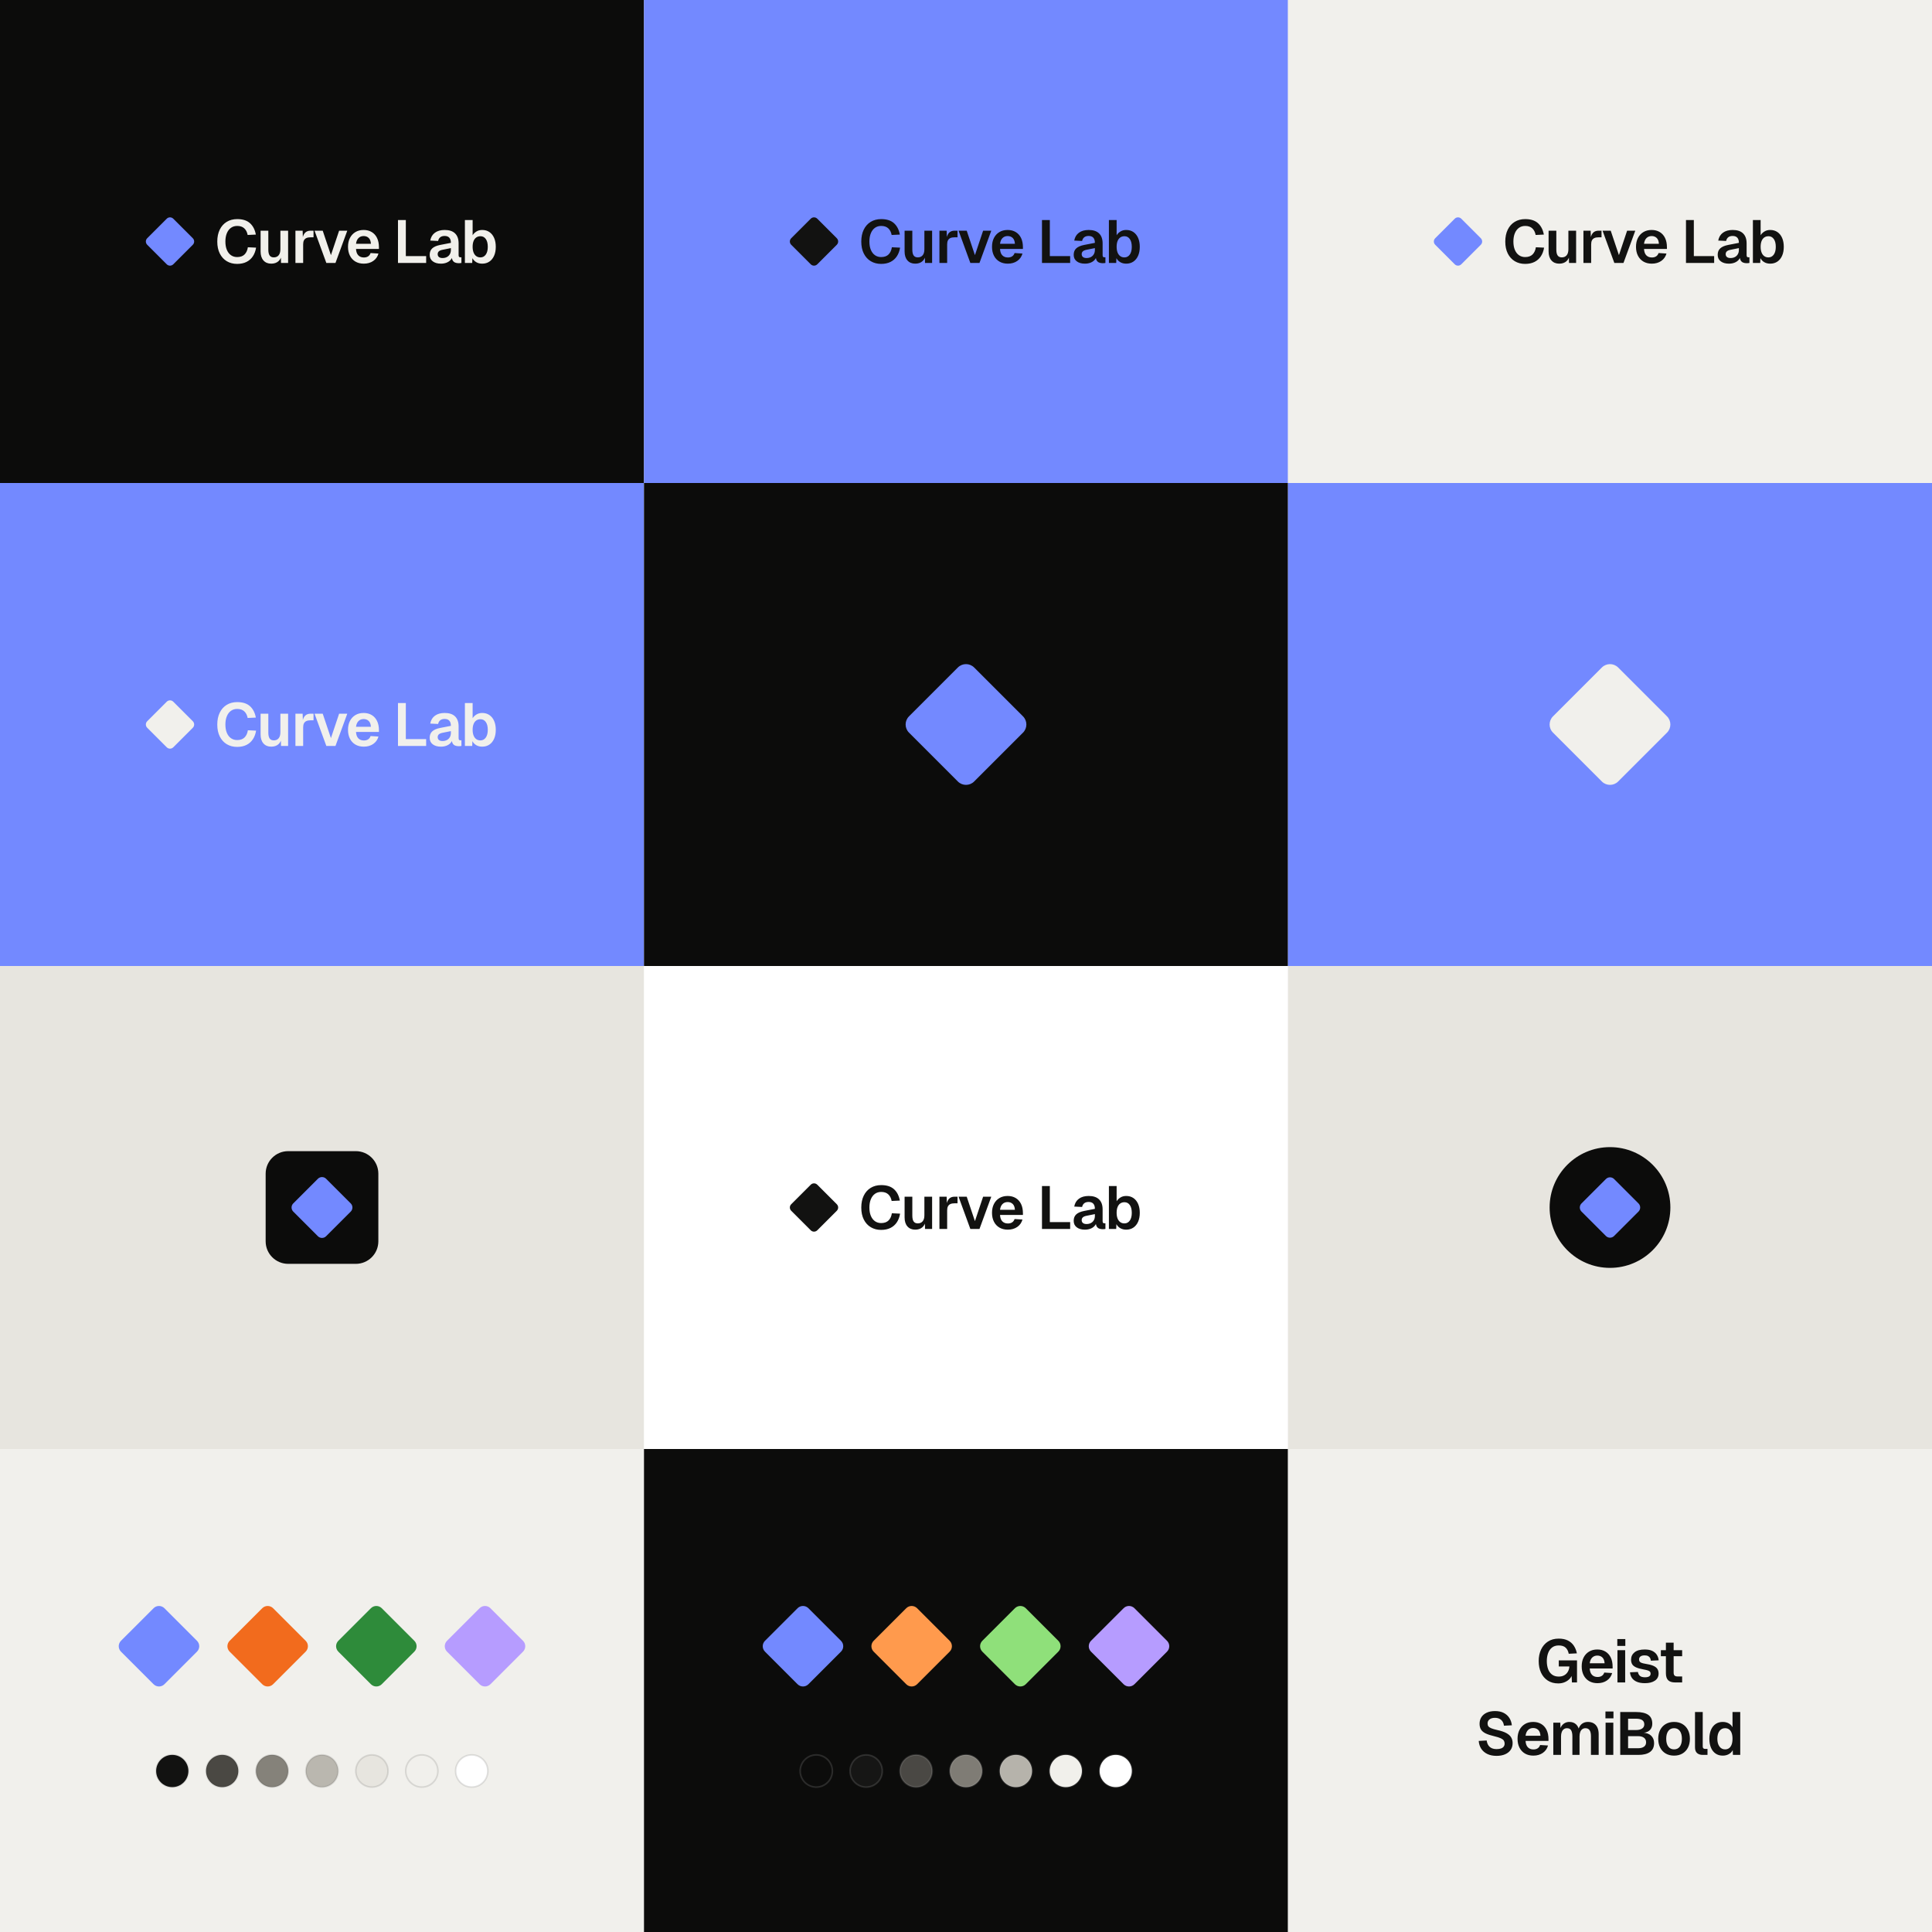
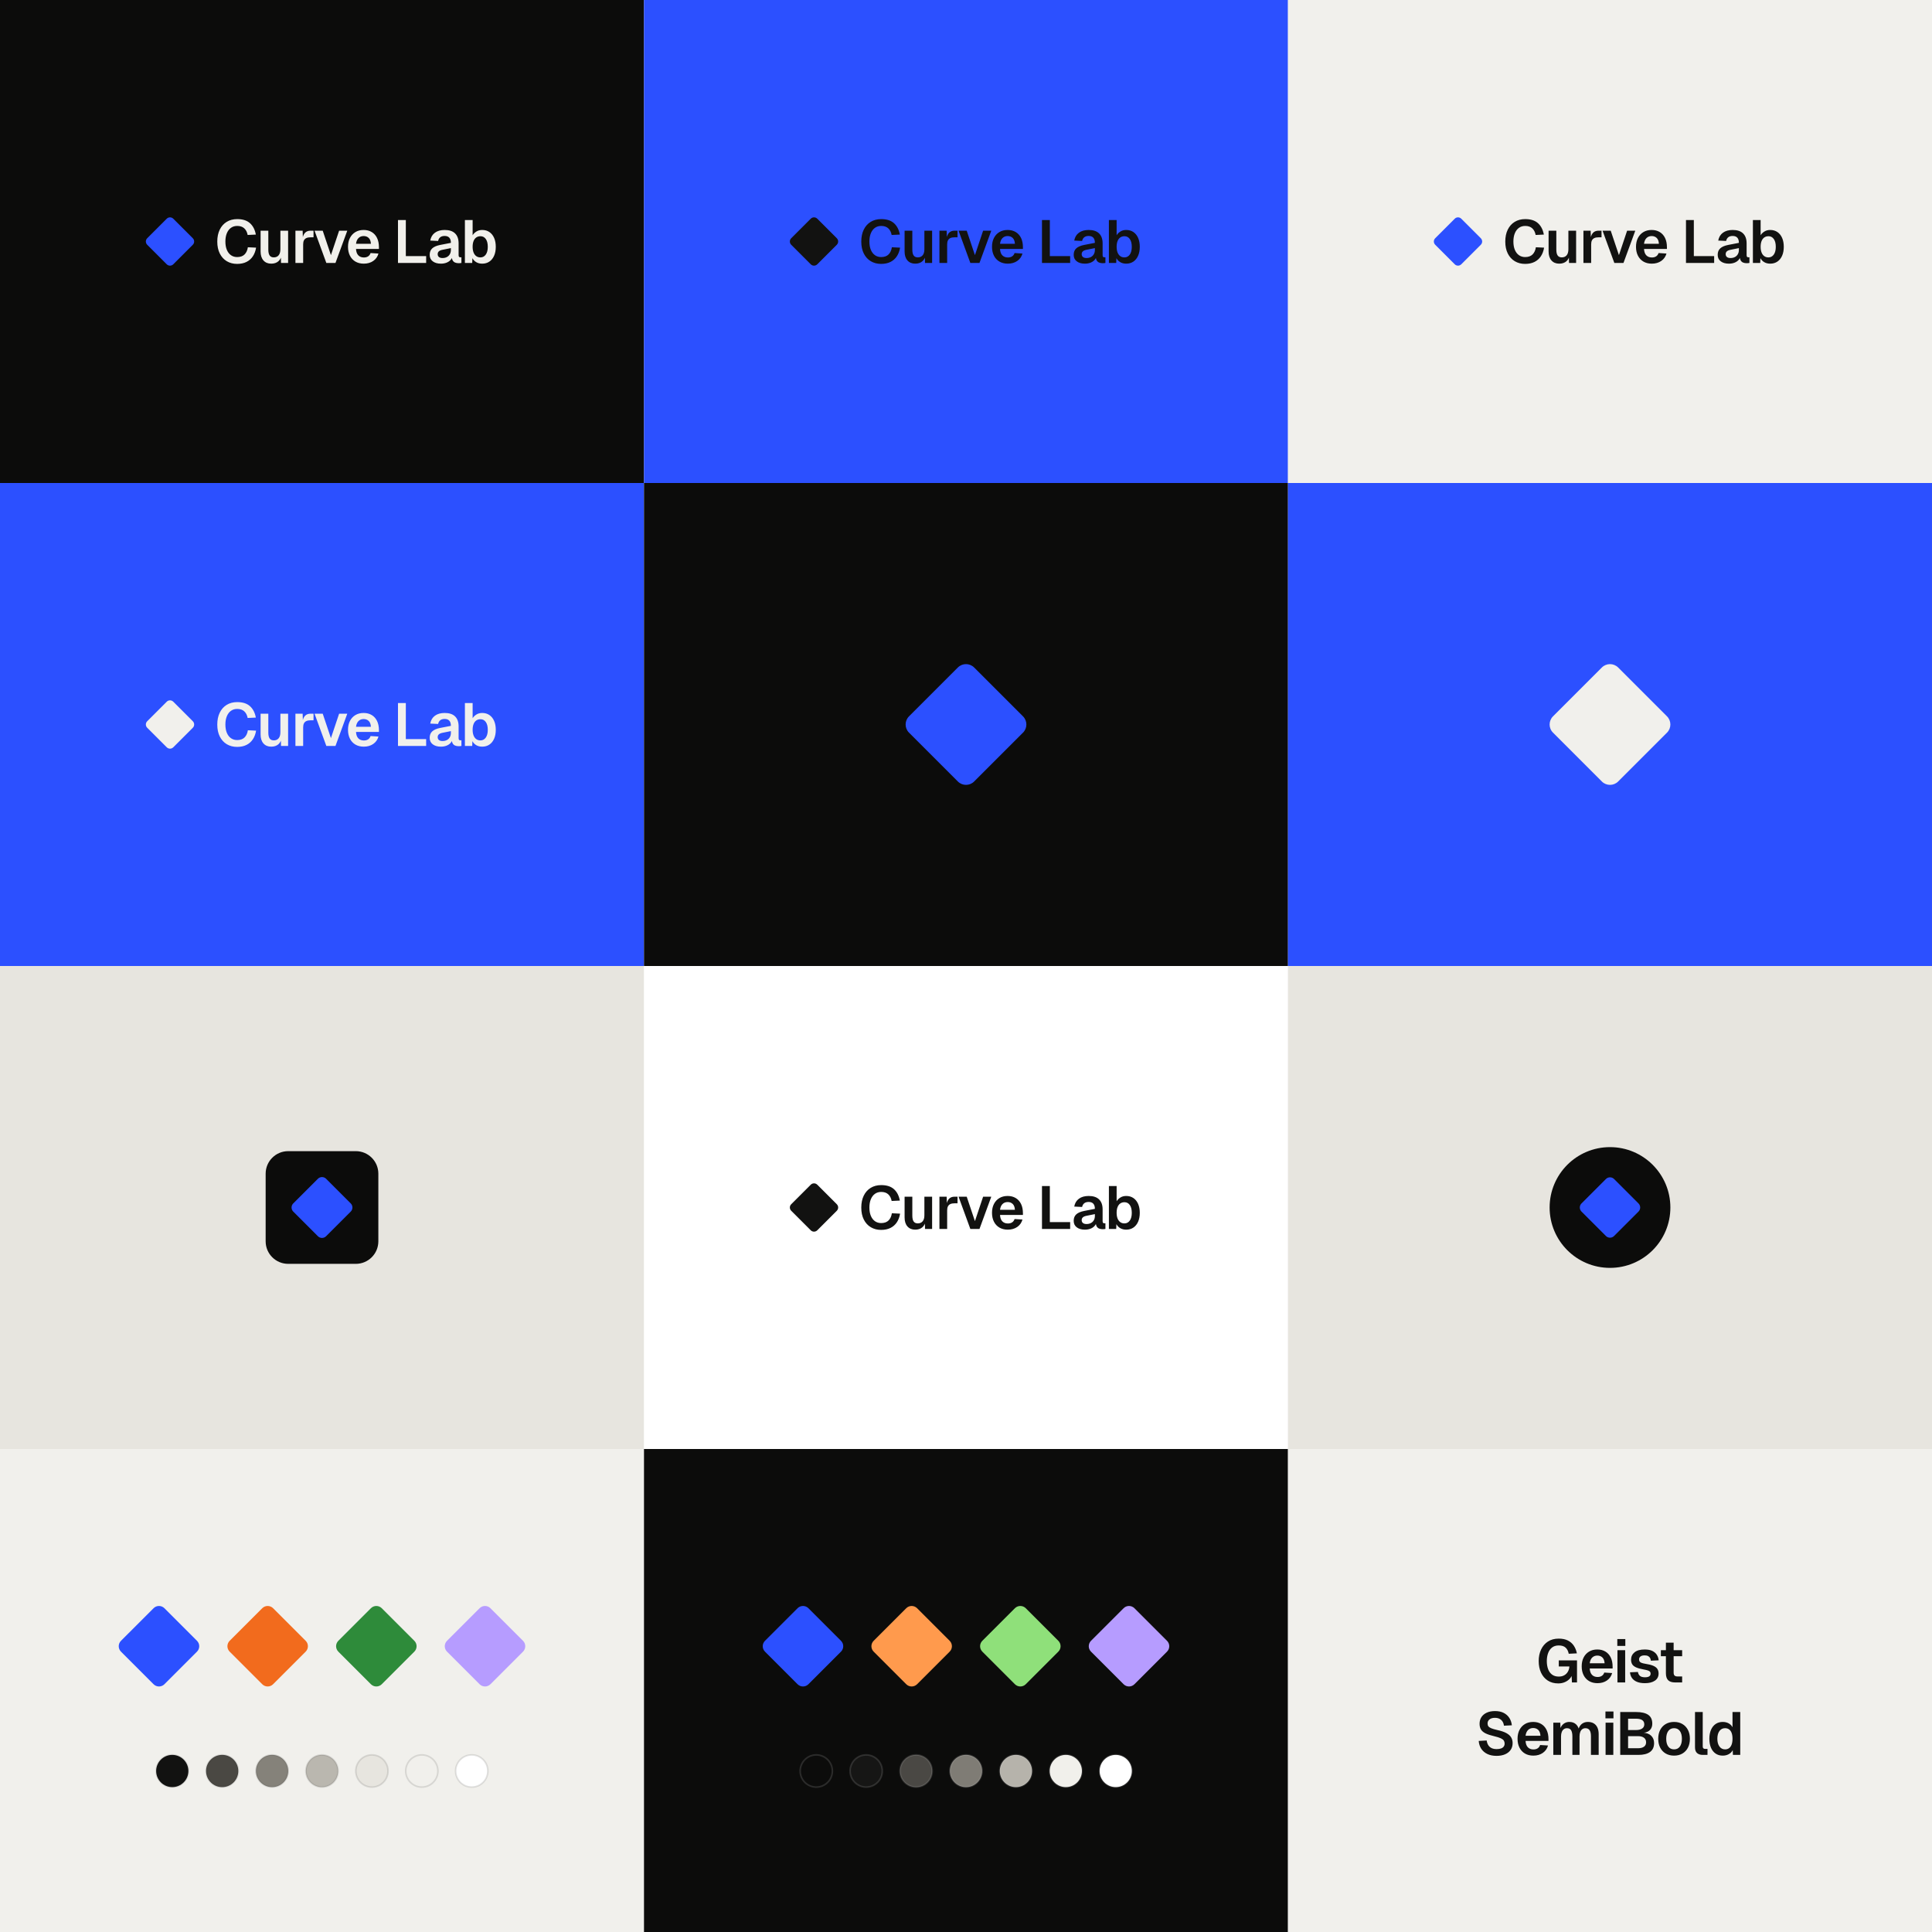
<svg xmlns="http://www.w3.org/2000/svg" viewBox="0 0 4800 4800" width="4800" height="4800">
  <g transform="translate(0 0)">
    <rect width="1600" height="1200" fill="#0C0C0B" />
-     <rect x="376.60" y="554.22" width="91.56" height="91.56" rx="11.44" transform="rotate(45 422.38 600.00)" fill="#7389FF" />
+     <rect x="376.60" y="554.22" width="91.56" height="91.56" rx="11.44" transform="rotate(45 422.38 600.00)" fill="#2C50FF" />
    <path transform="translate(533.38 653.25) scale(0.15)" d="M371.6 16.0Q275 16.0 200.8 -28.3Q126.6 -72.6 84.8 -155.4Q43 -238.2 43 -354.0Q43 -467.8 83.8 -551.3Q124.6 -634.8 199 -680.4Q273.4 -726.0 373.201 -726.0Q509.001 -726.0 584.201 -658.6Q659.401 -591.2 681.802 -469.599L545.999 -463.199Q532.999 -533.199 489.999 -572.998Q447 -612.798 373.201 -612.798Q312.801 -612.798 268.901 -581.098Q225.002 -549.399 201.202 -491.299Q177.403 -433.199 177.403 -354.0Q177.403 -274.001 201.602 -216.401Q225.802 -158.801 269.702 -128.002Q313.601 -97.202 372.401 -97.202Q451.4 -97.202 494.799 -140.501Q538.199 -183.801 549.599 -259.601L685.801 -253.201Q672.001 -169.8 632.001 -109.6Q592.001 -49.4 526.701 -16.7Q461.401 16.0 371.6 16.0Z M936 12.0Q854.599 12.0 807.499 -41.5Q760.399 -95.0 760.399 -190.2V-534H888.402V-221.601Q888.402 -154.601 910.502 -123.302Q932.601 -92.002 978.801 -92.002Q1030.6 -92.002 1059.4 -126.501Q1088.199 -161.001 1088.199 -226.801V-534H1216.202V0.0H1098.6L1095.799 -146.601L1112.4 -141.601Q1099.6 -66.2 1054.6 -27.1Q1009.6 12.0 936 12.0Z M1337.399 0.0V-534H1457.002L1461.802 -385.599L1451.402 -388.199Q1463.402 -465 1496.702 -499.5Q1530.002 -534 1587.602 -534H1637.202V-424.398H1587.402Q1546.202 -424.398 1519.302 -412.299Q1492.402 -400.199 1478.902 -374.699Q1465.402 -349.199 1465.402 -307.599V0.0Z M1849.2 0.0 1654.2 -534H1789.403L1925.401 -129.203L2061 -534H2196.203L2000.803 0.0Z M2469.601 12.0Q2389.801 12.0 2331.1 -22.4Q2272.4 -56.8 2240.3 -119.7Q2208.2 -182.6 2208.2 -267Q2208.2 -351.4 2240.3 -413.8Q2272.4 -476.2 2330.5 -511.1Q2388.601 -546 2467.201 -546Q2543.401 -546 2600.602 -511.9Q2657.802 -477.8 2689.102 -413.8Q2720.402 -349.8 2720.402 -260V-231.4H2341.002Q2344.802 -160.8 2379.302 -125.601Q2413.802 -90.401 2471.201 -90.401Q2514 -90.401 2542.3 -109.501Q2570.6 -128.601 2582 -163.8L2712.802 -155.6Q2691.402 -78.2 2626.702 -33.1Q2562.001 12.0 2469.601 12.0ZM2341.002 -317.4H2587.6Q2583.6 -382.4 2550.9 -413.799Q2518.2 -445.199 2467.201 -445.199Q2415.802 -445.199 2382.302 -412.299Q2348.802 -379.4 2341.002 -317.4Z M3035.999 0.0V-710.0H3166.002V-40.4L3095.4 -113.202H3502.601V0.0Z M3746.6 12.0Q3663.4 12.0 3612.3 -26.4Q3561.2 -64.8 3561.2 -133.6Q3561.2 -203.2 3604.2 -242Q3647.2 -280.8 3734.6 -298L3912.199 -332.6Q3912.199 -389.6 3886.1 -418.199Q3860 -446.799 3809.401 -446.799Q3762.801 -446.799 3736.202 -425.499Q3709.602 -404.199 3700.402 -363.8L3570.2 -370.4Q3585.6 -454.6 3647.7 -500.3Q3709.8 -546 3809.401 -546Q3923.402 -546 3981.802 -488.7Q4040.202 -431.4 4040.202 -324.4V-129.801Q4040.202 -108.601 4047.502 -100.901Q4054.802 -93.201 4069.802 -93.201H4086.802V0.0Q4080.802 1.8 4067.402 3.1Q4054.001 4.4 4040.401 4.4Q4007.201 4.4 3981.301 -6.5Q3955.401 -17.4 3941.001 -43.5Q3926.6 -69.6 3926.6 -115.6L3938.2 -108.0Q3929.6 -72.8 3903.4 -45.5Q3877.2 -18.2 3837 -3.1Q3796.8 12.0 3746.6 12.0ZM3773.001 -81.201Q3815.601 -81.201 3846.7 -97.901Q3877.8 -114.601 3895 -144.9Q3912.199 -175.2 3912.199 -215.6V-245.599L3773.802 -217.6Q3731.402 -209.2 3712.502 -191.5Q3693.602 -173.8 3693.602 -145.6Q3693.602 -115.001 3714.302 -98.101Q3735.002 -81.201 3773.001 -81.201Z M4431.002 12.0Q4375.202 12.0 4333.402 -12.1Q4291.602 -36.2 4268.602 -79.2L4265.602 0.0H4144.399V-710.0H4272.402V-458.4Q4293.602 -494.6 4334.802 -520.3Q4376.002 -546 4431.002 -546Q4499.802 -546 4550.202 -511.6Q4600.602 -477.2 4628.202 -414.6Q4655.802 -352 4655.802 -267Q4655.802 -182 4628.202 -119.4Q4600.602 -56.8 4550.202 -22.4Q4499.802 12.0 4431.002 12.0ZM4401.601 -91.601Q4457 -91.601 4490.2 -138.201Q4523.399 -184.801 4523.399 -267Q4523.399 -349.8 4490.6 -396.099Q4457.8 -442.399 4402.801 -442.399Q4361.801 -442.399 4332.401 -421.699Q4303.002 -400.999 4287.702 -361.799Q4272.402 -322.6 4272.402 -267Q4272.402 -213 4287.702 -173.501Q4303.002 -134.001 4332.101 -112.801Q4361.201 -91.601 4401.601 -91.601Z" fill="#F1F0EB" />
  </g>
  <g transform="translate(1600 0)">
-     <rect width="1600" height="1200" fill="#7389FF" />
+     <rect width="1600" height="1200" fill="#2C50FF" />
    <rect x="376.60" y="554.22" width="91.56" height="91.56" rx="11.44" transform="rotate(45 422.38 600.00)" fill="#121211" />
    <path transform="translate(533.38 653.25) scale(0.15)" d="M371.6 16.0Q275 16.0 200.8 -28.3Q126.6 -72.6 84.8 -155.4Q43 -238.2 43 -354.0Q43 -467.8 83.8 -551.3Q124.6 -634.8 199 -680.4Q273.4 -726.0 373.201 -726.0Q509.001 -726.0 584.201 -658.6Q659.401 -591.2 681.802 -469.599L545.999 -463.199Q532.999 -533.199 489.999 -572.998Q447 -612.798 373.201 -612.798Q312.801 -612.798 268.901 -581.098Q225.002 -549.399 201.202 -491.299Q177.403 -433.199 177.403 -354.0Q177.403 -274.001 201.602 -216.401Q225.802 -158.801 269.702 -128.002Q313.601 -97.202 372.401 -97.202Q451.4 -97.202 494.799 -140.501Q538.199 -183.801 549.599 -259.601L685.801 -253.201Q672.001 -169.8 632.001 -109.6Q592.001 -49.4 526.701 -16.7Q461.401 16.0 371.6 16.0Z M936 12.0Q854.599 12.0 807.499 -41.5Q760.399 -95.0 760.399 -190.2V-534H888.402V-221.601Q888.402 -154.601 910.502 -123.302Q932.601 -92.002 978.801 -92.002Q1030.6 -92.002 1059.4 -126.501Q1088.199 -161.001 1088.199 -226.801V-534H1216.202V0.0H1098.6L1095.799 -146.601L1112.4 -141.601Q1099.6 -66.2 1054.6 -27.1Q1009.6 12.0 936 12.0Z M1337.399 0.0V-534H1457.002L1461.802 -385.599L1451.402 -388.199Q1463.402 -465 1496.702 -499.5Q1530.002 -534 1587.602 -534H1637.202V-424.398H1587.402Q1546.202 -424.398 1519.302 -412.299Q1492.402 -400.199 1478.902 -374.699Q1465.402 -349.199 1465.402 -307.599V0.0Z M1849.2 0.0 1654.2 -534H1789.403L1925.401 -129.203L2061 -534H2196.203L2000.803 0.0Z M2469.601 12.0Q2389.801 12.0 2331.1 -22.4Q2272.4 -56.8 2240.3 -119.7Q2208.2 -182.6 2208.2 -267Q2208.2 -351.4 2240.3 -413.8Q2272.4 -476.2 2330.5 -511.1Q2388.601 -546 2467.201 -546Q2543.401 -546 2600.602 -511.9Q2657.802 -477.8 2689.102 -413.8Q2720.402 -349.8 2720.402 -260V-231.4H2341.002Q2344.802 -160.8 2379.302 -125.601Q2413.802 -90.401 2471.201 -90.401Q2514 -90.401 2542.3 -109.501Q2570.6 -128.601 2582 -163.8L2712.802 -155.6Q2691.402 -78.2 2626.702 -33.1Q2562.001 12.0 2469.601 12.0ZM2341.002 -317.4H2587.6Q2583.6 -382.4 2550.9 -413.799Q2518.2 -445.199 2467.201 -445.199Q2415.802 -445.199 2382.302 -412.299Q2348.802 -379.4 2341.002 -317.4Z M3035.999 0.0V-710.0H3166.002V-40.4L3095.4 -113.202H3502.601V0.0Z M3746.6 12.0Q3663.4 12.0 3612.3 -26.4Q3561.2 -64.8 3561.2 -133.6Q3561.2 -203.2 3604.2 -242Q3647.2 -280.8 3734.6 -298L3912.199 -332.6Q3912.199 -389.6 3886.1 -418.199Q3860 -446.799 3809.401 -446.799Q3762.801 -446.799 3736.202 -425.499Q3709.602 -404.199 3700.402 -363.8L3570.2 -370.4Q3585.6 -454.6 3647.7 -500.3Q3709.8 -546 3809.401 -546Q3923.402 -546 3981.802 -488.7Q4040.202 -431.4 4040.202 -324.4V-129.801Q4040.202 -108.601 4047.502 -100.901Q4054.802 -93.201 4069.802 -93.201H4086.802V0.0Q4080.802 1.8 4067.402 3.1Q4054.001 4.4 4040.401 4.4Q4007.201 4.4 3981.301 -6.5Q3955.401 -17.4 3941.001 -43.5Q3926.6 -69.6 3926.6 -115.6L3938.2 -108.0Q3929.6 -72.8 3903.4 -45.5Q3877.2 -18.2 3837 -3.1Q3796.8 12.0 3746.6 12.0ZM3773.001 -81.201Q3815.601 -81.201 3846.7 -97.901Q3877.8 -114.601 3895 -144.9Q3912.199 -175.2 3912.199 -215.6V-245.599L3773.802 -217.6Q3731.402 -209.2 3712.502 -191.5Q3693.602 -173.8 3693.602 -145.6Q3693.602 -115.001 3714.302 -98.101Q3735.002 -81.201 3773.001 -81.201Z M4431.002 12.0Q4375.202 12.0 4333.402 -12.1Q4291.602 -36.2 4268.602 -79.2L4265.602 0.0H4144.399V-710.0H4272.402V-458.4Q4293.602 -494.6 4334.802 -520.3Q4376.002 -546 4431.002 -546Q4499.802 -546 4550.202 -511.6Q4600.602 -477.2 4628.202 -414.6Q4655.802 -352 4655.802 -267Q4655.802 -182 4628.202 -119.4Q4600.602 -56.8 4550.202 -22.4Q4499.802 12.0 4431.002 12.0ZM4401.601 -91.601Q4457 -91.601 4490.2 -138.201Q4523.399 -184.801 4523.399 -267Q4523.399 -349.8 4490.6 -396.099Q4457.8 -442.399 4402.801 -442.399Q4361.801 -442.399 4332.401 -421.699Q4303.002 -400.999 4287.702 -361.799Q4272.402 -322.6 4272.402 -267Q4272.402 -213 4287.702 -173.501Q4303.002 -134.001 4332.101 -112.801Q4361.201 -91.601 4401.601 -91.601Z" fill="#121211" />
  </g>
  <g transform="translate(3200 0)">
    <rect width="1600" height="1200" fill="#F1F0EC" />
-     <rect x="376.60" y="554.22" width="91.56" height="91.56" rx="11.44" transform="rotate(45 422.38 600.00)" fill="#7389FF" />
+     <rect x="376.60" y="554.22" width="91.56" height="91.56" rx="11.44" transform="rotate(45 422.38 600.00)" fill="#2C50FF" />
    <path transform="translate(533.38 653.25) scale(0.15)" d="M371.6 16.0Q275 16.0 200.8 -28.3Q126.6 -72.6 84.8 -155.4Q43 -238.2 43 -354.0Q43 -467.8 83.8 -551.3Q124.6 -634.8 199 -680.4Q273.4 -726.0 373.201 -726.0Q509.001 -726.0 584.201 -658.6Q659.401 -591.2 681.802 -469.599L545.999 -463.199Q532.999 -533.199 489.999 -572.998Q447 -612.798 373.201 -612.798Q312.801 -612.798 268.901 -581.098Q225.002 -549.399 201.202 -491.299Q177.403 -433.199 177.403 -354.0Q177.403 -274.001 201.602 -216.401Q225.802 -158.801 269.702 -128.002Q313.601 -97.202 372.401 -97.202Q451.4 -97.202 494.799 -140.501Q538.199 -183.801 549.599 -259.601L685.801 -253.201Q672.001 -169.8 632.001 -109.6Q592.001 -49.4 526.701 -16.7Q461.401 16.0 371.6 16.0Z M936 12.0Q854.599 12.0 807.499 -41.5Q760.399 -95.0 760.399 -190.2V-534H888.402V-221.601Q888.402 -154.601 910.502 -123.302Q932.601 -92.002 978.801 -92.002Q1030.6 -92.002 1059.4 -126.501Q1088.199 -161.001 1088.199 -226.801V-534H1216.202V0.0H1098.6L1095.799 -146.601L1112.4 -141.601Q1099.6 -66.2 1054.6 -27.1Q1009.6 12.0 936 12.0Z M1337.399 0.0V-534H1457.002L1461.802 -385.599L1451.402 -388.199Q1463.402 -465 1496.702 -499.5Q1530.002 -534 1587.602 -534H1637.202V-424.398H1587.402Q1546.202 -424.398 1519.302 -412.299Q1492.402 -400.199 1478.902 -374.699Q1465.402 -349.199 1465.402 -307.599V0.0Z M1849.2 0.0 1654.2 -534H1789.403L1925.401 -129.203L2061 -534H2196.203L2000.803 0.0Z M2469.601 12.0Q2389.801 12.0 2331.1 -22.4Q2272.4 -56.8 2240.3 -119.7Q2208.2 -182.6 2208.2 -267Q2208.2 -351.4 2240.3 -413.8Q2272.4 -476.2 2330.5 -511.1Q2388.601 -546 2467.201 -546Q2543.401 -546 2600.602 -511.9Q2657.802 -477.8 2689.102 -413.8Q2720.402 -349.8 2720.402 -260V-231.4H2341.002Q2344.802 -160.8 2379.302 -125.601Q2413.802 -90.401 2471.201 -90.401Q2514 -90.401 2542.3 -109.501Q2570.6 -128.601 2582 -163.8L2712.802 -155.6Q2691.402 -78.2 2626.702 -33.1Q2562.001 12.0 2469.601 12.0ZM2341.002 -317.4H2587.6Q2583.6 -382.4 2550.9 -413.799Q2518.2 -445.199 2467.201 -445.199Q2415.802 -445.199 2382.302 -412.299Q2348.802 -379.4 2341.002 -317.4Z M3035.999 0.0V-710.0H3166.002V-40.4L3095.4 -113.202H3502.601V0.0Z M3746.6 12.0Q3663.4 12.0 3612.3 -26.4Q3561.2 -64.8 3561.2 -133.6Q3561.2 -203.2 3604.2 -242Q3647.2 -280.8 3734.6 -298L3912.199 -332.6Q3912.199 -389.6 3886.1 -418.199Q3860 -446.799 3809.401 -446.799Q3762.801 -446.799 3736.202 -425.499Q3709.602 -404.199 3700.402 -363.8L3570.2 -370.4Q3585.6 -454.6 3647.7 -500.3Q3709.8 -546 3809.401 -546Q3923.402 -546 3981.802 -488.7Q4040.202 -431.4 4040.202 -324.4V-129.801Q4040.202 -108.601 4047.502 -100.901Q4054.802 -93.201 4069.802 -93.201H4086.802V0.0Q4080.802 1.8 4067.402 3.1Q4054.001 4.4 4040.401 4.4Q4007.201 4.4 3981.301 -6.5Q3955.401 -17.4 3941.001 -43.5Q3926.6 -69.6 3926.6 -115.6L3938.2 -108.0Q3929.6 -72.8 3903.4 -45.5Q3877.2 -18.2 3837 -3.1Q3796.8 12.0 3746.6 12.0ZM3773.001 -81.201Q3815.601 -81.201 3846.7 -97.901Q3877.8 -114.601 3895 -144.9Q3912.199 -175.2 3912.199 -215.6V-245.599L3773.802 -217.6Q3731.402 -209.2 3712.502 -191.5Q3693.602 -173.8 3693.602 -145.6Q3693.602 -115.001 3714.302 -98.101Q3735.002 -81.201 3773.001 -81.201Z M4431.002 12.0Q4375.202 12.0 4333.402 -12.1Q4291.602 -36.2 4268.602 -79.2L4265.602 0.0H4144.399V-710.0H4272.402V-458.4Q4293.602 -494.6 4334.802 -520.3Q4376.002 -546 4431.002 -546Q4499.802 -546 4550.202 -511.6Q4600.602 -477.2 4628.202 -414.6Q4655.802 -352 4655.802 -267Q4655.802 -182 4628.202 -119.4Q4600.602 -56.8 4550.202 -22.4Q4499.802 12.0 4431.002 12.0ZM4401.601 -91.601Q4457 -91.601 4490.2 -138.201Q4523.399 -184.801 4523.399 -267Q4523.399 -349.8 4490.6 -396.099Q4457.8 -442.399 4402.801 -442.399Q4361.801 -442.399 4332.401 -421.699Q4303.002 -400.999 4287.702 -361.799Q4272.402 -322.6 4272.402 -267Q4272.402 -213 4287.702 -173.501Q4303.002 -134.001 4332.101 -112.801Q4361.201 -91.601 4401.601 -91.601Z" fill="#121211" />
  </g>
  <g transform="translate(0 1200)">
-     <rect width="1600" height="1200" fill="#7389FF" />
+     <rect width="1600" height="1200" fill="#2C50FF" />
    <rect x="376.60" y="554.22" width="91.56" height="91.56" rx="11.44" transform="rotate(45 422.38 600.00)" fill="#F1F0EC" />
    <path transform="translate(533.38 653.25) scale(0.15)" d="M371.6 16.0Q275 16.0 200.8 -28.3Q126.6 -72.6 84.8 -155.4Q43 -238.2 43 -354.0Q43 -467.8 83.8 -551.3Q124.6 -634.8 199 -680.4Q273.4 -726.0 373.201 -726.0Q509.001 -726.0 584.201 -658.6Q659.401 -591.2 681.802 -469.599L545.999 -463.199Q532.999 -533.199 489.999 -572.998Q447 -612.798 373.201 -612.798Q312.801 -612.798 268.901 -581.098Q225.002 -549.399 201.202 -491.299Q177.403 -433.199 177.403 -354.0Q177.403 -274.001 201.602 -216.401Q225.802 -158.801 269.702 -128.002Q313.601 -97.202 372.401 -97.202Q451.4 -97.202 494.799 -140.501Q538.199 -183.801 549.599 -259.601L685.801 -253.201Q672.001 -169.8 632.001 -109.6Q592.001 -49.4 526.701 -16.7Q461.401 16.0 371.6 16.0Z M936 12.0Q854.599 12.0 807.499 -41.5Q760.399 -95.0 760.399 -190.2V-534H888.402V-221.601Q888.402 -154.601 910.502 -123.302Q932.601 -92.002 978.801 -92.002Q1030.6 -92.002 1059.4 -126.501Q1088.199 -161.001 1088.199 -226.801V-534H1216.202V0.0H1098.6L1095.799 -146.601L1112.4 -141.601Q1099.6 -66.2 1054.6 -27.1Q1009.6 12.0 936 12.0Z M1337.399 0.0V-534H1457.002L1461.802 -385.599L1451.402 -388.199Q1463.402 -465 1496.702 -499.5Q1530.002 -534 1587.602 -534H1637.202V-424.398H1587.402Q1546.202 -424.398 1519.302 -412.299Q1492.402 -400.199 1478.902 -374.699Q1465.402 -349.199 1465.402 -307.599V0.0Z M1849.2 0.0 1654.2 -534H1789.403L1925.401 -129.203L2061 -534H2196.203L2000.803 0.0Z M2469.601 12.0Q2389.801 12.0 2331.1 -22.4Q2272.4 -56.8 2240.3 -119.7Q2208.2 -182.6 2208.2 -267Q2208.2 -351.4 2240.3 -413.8Q2272.4 -476.2 2330.5 -511.1Q2388.601 -546 2467.201 -546Q2543.401 -546 2600.602 -511.9Q2657.802 -477.8 2689.102 -413.8Q2720.402 -349.8 2720.402 -260V-231.4H2341.002Q2344.802 -160.8 2379.302 -125.601Q2413.802 -90.401 2471.201 -90.401Q2514 -90.401 2542.3 -109.501Q2570.6 -128.601 2582 -163.8L2712.802 -155.6Q2691.402 -78.2 2626.702 -33.1Q2562.001 12.0 2469.601 12.0ZM2341.002 -317.4H2587.6Q2583.6 -382.4 2550.9 -413.799Q2518.2 -445.199 2467.201 -445.199Q2415.802 -445.199 2382.302 -412.299Q2348.802 -379.4 2341.002 -317.4Z M3035.999 0.0V-710.0H3166.002V-40.4L3095.4 -113.202H3502.601V0.0Z M3746.6 12.0Q3663.4 12.0 3612.3 -26.4Q3561.2 -64.8 3561.2 -133.6Q3561.2 -203.2 3604.2 -242Q3647.2 -280.8 3734.6 -298L3912.199 -332.6Q3912.199 -389.6 3886.1 -418.199Q3860 -446.799 3809.401 -446.799Q3762.801 -446.799 3736.202 -425.499Q3709.602 -404.199 3700.402 -363.8L3570.2 -370.4Q3585.6 -454.6 3647.7 -500.3Q3709.8 -546 3809.401 -546Q3923.402 -546 3981.802 -488.7Q4040.202 -431.4 4040.202 -324.4V-129.801Q4040.202 -108.601 4047.502 -100.901Q4054.802 -93.201 4069.802 -93.201H4086.802V0.0Q4080.802 1.8 4067.402 3.1Q4054.001 4.4 4040.401 4.4Q4007.201 4.4 3981.301 -6.5Q3955.401 -17.4 3941.001 -43.5Q3926.6 -69.6 3926.6 -115.6L3938.2 -108.0Q3929.6 -72.8 3903.4 -45.5Q3877.2 -18.2 3837 -3.1Q3796.8 12.0 3746.6 12.0ZM3773.001 -81.201Q3815.601 -81.201 3846.7 -97.901Q3877.8 -114.601 3895 -144.9Q3912.199 -175.2 3912.199 -215.6V-245.599L3773.802 -217.6Q3731.402 -209.2 3712.502 -191.5Q3693.602 -173.8 3693.602 -145.6Q3693.602 -115.001 3714.302 -98.101Q3735.002 -81.201 3773.001 -81.201Z M4431.002 12.0Q4375.202 12.0 4333.402 -12.1Q4291.602 -36.2 4268.602 -79.2L4265.602 0.0H4144.399V-710.0H4272.402V-458.4Q4293.602 -494.6 4334.802 -520.3Q4376.002 -546 4431.002 -546Q4499.802 -546 4550.202 -511.6Q4600.602 -477.2 4628.202 -414.6Q4655.802 -352 4655.802 -267Q4655.802 -182 4628.202 -119.4Q4600.602 -56.8 4550.202 -22.4Q4499.802 12.0 4431.002 12.0ZM4401.601 -91.601Q4457 -91.601 4490.2 -138.201Q4523.399 -184.801 4523.399 -267Q4523.399 -349.8 4490.6 -396.099Q4457.8 -442.399 4402.801 -442.399Q4361.801 -442.399 4332.401 -421.699Q4303.002 -400.999 4287.702 -361.799Q4272.402 -322.6 4272.402 -267Q4272.402 -213 4287.702 -173.501Q4303.002 -134.001 4332.101 -112.801Q4361.201 -91.601 4401.601 -91.601Z" fill="#F1F0EC" />
  </g>
  <g transform="translate(1600 1200)">
    <rect width="1600" height="1200" fill="#0C0C0B" />
-     <rect x="685.55" y="485.55" width="228.89" height="228.89" rx="28.61" transform="rotate(45 800.00 600.00)" fill="#7389FF" />
+     <rect x="685.55" y="485.55" width="228.89" height="228.89" rx="28.61" transform="rotate(45 800.00 600.00)" fill="#2C50FF" />
  </g>
  <g transform="translate(3200 1200)">
-     <rect width="1600" height="1200" fill="#7389FF" />
+     <rect width="1600" height="1200" fill="#2C50FF" />
    <rect x="685.55" y="485.55" width="228.89" height="228.89" rx="28.61" transform="rotate(45 800.00 600.00)" fill="#F1F0EC" />
  </g>
  <g transform="translate(0 2400)">
    <rect width="1600" height="1200" fill="#E7E5DF" />
    <rect x="660.00" y="460.00" width="280.00" height="280.00" rx="56.00" fill="#0C0C0B" />
-     <rect x="742.32" y="542.32" width="115.36" height="115.36" rx="14.42" transform="rotate(45 800.00 600.00)" fill="#7389FF" />
+     <rect x="742.32" y="542.32" width="115.36" height="115.36" rx="14.42" transform="rotate(45 800.00 600.00)" fill="#2C50FF" />
  </g>
  <g transform="translate(1600 2400)">
    <rect width="1600" height="1200" fill="#FFFFFF" />
    <rect x="376.60" y="554.22" width="91.56" height="91.56" rx="11.44" transform="rotate(45 422.38 600.00)" fill="#121211" />
    <path transform="translate(533.38 653.25) scale(0.15)" d="M371.6 16.0Q275 16.0 200.8 -28.3Q126.6 -72.6 84.8 -155.4Q43 -238.2 43 -354.0Q43 -467.8 83.8 -551.3Q124.6 -634.8 199 -680.4Q273.4 -726.0 373.201 -726.0Q509.001 -726.0 584.201 -658.6Q659.401 -591.2 681.802 -469.599L545.999 -463.199Q532.999 -533.199 489.999 -572.998Q447 -612.798 373.201 -612.798Q312.801 -612.798 268.901 -581.098Q225.002 -549.399 201.202 -491.299Q177.403 -433.199 177.403 -354.0Q177.403 -274.001 201.602 -216.401Q225.802 -158.801 269.702 -128.002Q313.601 -97.202 372.401 -97.202Q451.4 -97.202 494.799 -140.501Q538.199 -183.801 549.599 -259.601L685.801 -253.201Q672.001 -169.8 632.001 -109.6Q592.001 -49.4 526.701 -16.7Q461.401 16.0 371.6 16.0Z M936 12.0Q854.599 12.0 807.499 -41.5Q760.399 -95.0 760.399 -190.2V-534H888.402V-221.601Q888.402 -154.601 910.502 -123.302Q932.601 -92.002 978.801 -92.002Q1030.6 -92.002 1059.4 -126.501Q1088.199 -161.001 1088.199 -226.801V-534H1216.202V0.0H1098.6L1095.799 -146.601L1112.4 -141.601Q1099.6 -66.2 1054.6 -27.1Q1009.6 12.0 936 12.0Z M1337.399 0.0V-534H1457.002L1461.802 -385.599L1451.402 -388.199Q1463.402 -465 1496.702 -499.5Q1530.002 -534 1587.602 -534H1637.202V-424.398H1587.402Q1546.202 -424.398 1519.302 -412.299Q1492.402 -400.199 1478.902 -374.699Q1465.402 -349.199 1465.402 -307.599V0.0Z M1849.2 0.0 1654.2 -534H1789.403L1925.401 -129.203L2061 -534H2196.203L2000.803 0.0Z M2469.601 12.0Q2389.801 12.0 2331.1 -22.4Q2272.4 -56.8 2240.3 -119.7Q2208.2 -182.6 2208.2 -267Q2208.2 -351.4 2240.3 -413.8Q2272.4 -476.2 2330.5 -511.1Q2388.601 -546 2467.201 -546Q2543.401 -546 2600.602 -511.9Q2657.802 -477.8 2689.102 -413.8Q2720.402 -349.8 2720.402 -260V-231.4H2341.002Q2344.802 -160.8 2379.302 -125.601Q2413.802 -90.401 2471.201 -90.401Q2514 -90.401 2542.3 -109.501Q2570.6 -128.601 2582 -163.8L2712.802 -155.6Q2691.402 -78.2 2626.702 -33.1Q2562.001 12.0 2469.601 12.0ZM2341.002 -317.4H2587.6Q2583.6 -382.4 2550.9 -413.799Q2518.2 -445.199 2467.201 -445.199Q2415.802 -445.199 2382.302 -412.299Q2348.802 -379.4 2341.002 -317.4Z M3035.999 0.0V-710.0H3166.002V-40.4L3095.4 -113.202H3502.601V0.0Z M3746.6 12.0Q3663.4 12.0 3612.3 -26.4Q3561.2 -64.8 3561.2 -133.6Q3561.2 -203.2 3604.2 -242Q3647.2 -280.8 3734.6 -298L3912.199 -332.6Q3912.199 -389.6 3886.1 -418.199Q3860 -446.799 3809.401 -446.799Q3762.801 -446.799 3736.202 -425.499Q3709.602 -404.199 3700.402 -363.8L3570.2 -370.4Q3585.6 -454.6 3647.7 -500.3Q3709.8 -546 3809.401 -546Q3923.402 -546 3981.802 -488.7Q4040.202 -431.4 4040.202 -324.4V-129.801Q4040.202 -108.601 4047.502 -100.901Q4054.802 -93.201 4069.802 -93.201H4086.802V0.0Q4080.802 1.8 4067.402 3.1Q4054.001 4.4 4040.401 4.4Q4007.201 4.4 3981.301 -6.5Q3955.401 -17.4 3941.001 -43.5Q3926.6 -69.6 3926.6 -115.6L3938.2 -108.0Q3929.6 -72.8 3903.4 -45.5Q3877.2 -18.2 3837 -3.1Q3796.8 12.0 3746.6 12.0ZM3773.001 -81.201Q3815.601 -81.201 3846.7 -97.901Q3877.8 -114.601 3895 -144.9Q3912.199 -175.2 3912.199 -215.6V-245.599L3773.802 -217.6Q3731.402 -209.2 3712.502 -191.5Q3693.602 -173.8 3693.602 -145.6Q3693.602 -115.001 3714.302 -98.101Q3735.002 -81.201 3773.001 -81.201Z M4431.002 12.0Q4375.202 12.0 4333.402 -12.1Q4291.602 -36.2 4268.602 -79.2L4265.602 0.0H4144.399V-710.0H4272.402V-458.4Q4293.602 -494.6 4334.802 -520.3Q4376.002 -546 4431.002 -546Q4499.802 -546 4550.202 -511.6Q4600.602 -477.2 4628.202 -414.6Q4655.802 -352 4655.802 -267Q4655.802 -182 4628.202 -119.4Q4600.602 -56.8 4550.202 -22.4Q4499.802 12.0 4431.002 12.0ZM4401.601 -91.601Q4457 -91.601 4490.2 -138.201Q4523.399 -184.801 4523.399 -267Q4523.399 -349.8 4490.6 -396.099Q4457.8 -442.399 4402.801 -442.399Q4361.801 -442.399 4332.401 -421.699Q4303.002 -400.999 4287.702 -361.799Q4272.402 -322.6 4272.402 -267Q4272.402 -213 4287.702 -173.501Q4303.002 -134.001 4332.101 -112.801Q4361.201 -91.601 4401.601 -91.601Z" fill="#121211" />
  </g>
  <g transform="translate(3200 2400)">
    <rect width="1600" height="1200" fill="#E7E5DF" />
    <circle cx="800.00" cy="600.00" r="150.00" fill="#0C0C0B" />
-     <rect x="742.78" y="542.78" width="114.45" height="114.45" rx="14.31" transform="rotate(45 800.00 600.00)" fill="#7389FF" />
+     <rect x="742.78" y="542.78" width="114.45" height="114.45" rx="14.31" transform="rotate(45 800.00 600.00)" fill="#2C50FF" />
  </g>
  <g transform="translate(0 3600)">
    <rect width="1600" height="1200" fill="#F1F0EC" />
-     <rect x="318.70" y="413.70" width="152.59" height="152.59" rx="19.07" transform="rotate(45 395.00 490.00)" fill="#7389FF" />
+     <rect x="318.70" y="413.70" width="152.59" height="152.59" rx="19.07" transform="rotate(45 395.00 490.00)" fill="#2C50FF" />
    <rect x="588.70" y="413.70" width="152.59" height="152.59" rx="19.07" transform="rotate(45 665.00 490.00)" fill="#F26B1D" />
    <rect x="858.70" y="413.70" width="152.59" height="152.59" rx="19.07" transform="rotate(45 935.00 490.00)" fill="#2E8B3A" />
    <rect x="1128.70" y="413.70" width="152.59" height="152.59" rx="19.07" transform="rotate(45 1205.00 490.00)" fill="#B69CFF" />
    <circle cx="428.0" cy="800.0" r="40.0" fill="#121211" stroke="rgba(18,18,17,.12)" stroke-width="4" />
    <circle cx="552.0" cy="800.0" r="40.0" fill="#4A4843" stroke="rgba(18,18,17,.12)" stroke-width="4" />
    <circle cx="676.0" cy="800.0" r="40.0" fill="#85827A" stroke="rgba(18,18,17,.12)" stroke-width="4" />
    <circle cx="800.0" cy="800.0" r="40.0" fill="#BAB7AF" stroke="rgba(18,18,17,.12)" stroke-width="4" />
    <circle cx="924.0" cy="800.0" r="40.0" fill="#E7E5DF" stroke="rgba(18,18,17,.12)" stroke-width="4" />
    <circle cx="1048.0" cy="800.0" r="40.0" fill="#F1F0EC" stroke="rgba(18,18,17,.12)" stroke-width="4" />
    <circle cx="1172.0" cy="800.0" r="40.0" fill="#FFFFFF" stroke="rgba(18,18,17,.12)" stroke-width="4" />
  </g>
  <g transform="translate(1600 3600)">
    <rect width="1600" height="1200" fill="#0C0C0B" />
-     <rect x="318.70" y="413.70" width="152.59" height="152.59" rx="19.07" transform="rotate(45 395.00 490.00)" fill="#7389FF" />
+     <rect x="318.70" y="413.70" width="152.59" height="152.59" rx="19.07" transform="rotate(45 395.00 490.00)" fill="#2C50FF" />
    <rect x="588.70" y="413.70" width="152.59" height="152.59" rx="19.07" transform="rotate(45 665.00 490.00)" fill="#FF9A4D" />
    <rect x="858.70" y="413.70" width="152.59" height="152.59" rx="19.07" transform="rotate(45 935.00 490.00)" fill="#8FE07A" />
    <rect x="1128.70" y="413.70" width="152.59" height="152.59" rx="19.07" transform="rotate(45 1205.00 490.00)" fill="#B69CFF" />
    <circle cx="428.0" cy="800.0" r="40.0" fill="#0C0C0B" stroke="rgba(241,240,235,.14)" stroke-width="4" />
    <circle cx="552.0" cy="800.0" r="40.0" fill="#161615" stroke="rgba(241,240,235,.14)" stroke-width="4" />
    <circle cx="676.0" cy="800.0" r="40.0" fill="#4A4844" stroke="rgba(241,240,235,.14)" stroke-width="4" />
    <circle cx="800.0" cy="800.0" r="40.0" fill="#7F7C75" stroke="rgba(241,240,235,.14)" stroke-width="4" />
    <circle cx="924.0" cy="800.0" r="40.0" fill="#B6B3AB" stroke="rgba(241,240,235,.14)" stroke-width="4" />
    <circle cx="1048.0" cy="800.0" r="40.0" fill="#F1F0EB" stroke="rgba(241,240,235,.14)" stroke-width="4" />
    <circle cx="1172.0" cy="800.0" r="40.0" fill="#FFFFFF" stroke="rgba(241,240,235,.14)" stroke-width="4" />
  </g>
  <g transform="translate(3200 3600)">
    <rect width="1600" height="1200" fill="#F1F0EC" />
    <path transform="translate(616.40 580.00) scale(0.15)" d="M367.2 16.0Q265.6 16.0 193 -31.4Q120.4 -78.8 81.7 -162.1Q43 -245.4 43 -354.0Q43 -461.0 82.4 -545.0Q121.8 -629.0 195.9 -677.5Q270 -726.0 374.001 -726.0Q463.801 -726.0 525.501 -695.2Q587.201 -664.4 624.101 -609.4Q661.002 -554.4 675.602 -481.999L540.399 -475.199Q528.999 -537.799 490.399 -575.299Q451.8 -612.798 374.801 -612.798Q307.001 -612.798 263.302 -577.999Q219.602 -543.199 198.502 -484.699Q177.403 -426.2 177.403 -354.0Q177.403 -279.8 198.402 -221.901Q219.402 -164.001 263.602 -130.602Q307.801 -97.202 376.401 -97.202Q429 -97.202 467.2 -119.301Q505.399 -141.401 526.999 -179.6Q548.599 -217.8 551.199 -264.599H375.601V-365.8H677.602V0.0H593.6L586 -156L602.001 -146Q591.201 -98.4 557.401 -61.9Q523.601 -25.4 474.501 -4.7Q425.401 16.0 367.2 16.0Z M1016.601 12.0Q936.801 12.0 878.1 -22.4Q819.4 -56.8 787.3 -119.7Q755.2 -182.6 755.2 -267Q755.2 -351.4 787.3 -413.8Q819.4 -476.2 877.5 -511.1Q935.601 -546 1014.201 -546Q1090.401 -546 1147.602 -511.9Q1204.802 -477.8 1236.102 -413.8Q1267.402 -349.8 1267.402 -260V-231.4H888.002Q891.802 -160.8 926.302 -125.601Q960.802 -90.401 1018.201 -90.401Q1061 -90.401 1089.3 -109.501Q1117.6 -128.601 1129 -163.8L1259.802 -155.6Q1238.402 -78.2 1173.702 -33.1Q1109.001 12.0 1016.601 12.0ZM888.002 -317.4H1134.6Q1130.6 -382.4 1097.9 -413.799Q1065.2 -445.199 1014.201 -445.199Q962.802 -445.199 929.302 -412.299Q895.802 -379.4 888.002 -317.4Z M1347.399 0.0V-534H1475.402V0.0ZM1344.999 -605.4V-718.6H1477.802V-605.4Z M1803.401 12.0Q1721.6 12.0 1668.1 -11.2Q1614.6 -34.4 1586.9 -75.1Q1559.2 -115.8 1555.2 -168.2L1686.002 -173.8Q1693.202 -132.2 1719.902 -108.901Q1746.602 -85.601 1803.801 -85.601Q1848.6 -85.601 1872.5 -100.301Q1896.4 -115.001 1896.4 -146Q1896.4 -164.2 1887.9 -176.2Q1879.4 -188.2 1854.8 -197.3Q1830.2 -206.4 1782.601 -214.8Q1701.8 -229.2 1656 -249.8Q1610.2 -270.4 1591.6 -301.4Q1573 -332.4 1573 -377.6Q1573 -452.6 1630.5 -499.3Q1688 -546 1799.201 -546Q1876.401 -546 1925.702 -521.7Q1975.002 -497.4 2000.402 -456.6Q2025.802 -415.8 2030.002 -366.4L1900.4 -360.4Q1899.2 -385.4 1888 -405.4Q1876.8 -425.399 1854.8 -436.899Q1832.801 -448.399 1797.201 -448.399Q1751.802 -448.399 1728.602 -430.199Q1705.402 -412 1705.402 -382.4Q1705.402 -360.8 1714.702 -346.9Q1724.002 -333 1747.102 -324.301Q1770.202 -315.601 1809.801 -309.201Q1892.202 -297.001 1940.202 -276.201Q1988.202 -255.401 2008.502 -223.901Q2028.802 -192.401 2028.802 -147.6Q2028.802 -71 1967.502 -29.5Q1906.202 12.0 1803.401 12.0Z M2304.601 0.0Q2225 0.0 2187.5 -36.8Q2150 -73.6 2150 -152.801V-659.2H2278.002V-165.202Q2278.002 -127.602 2294.202 -113.402Q2310.402 -99.202 2343.802 -99.202H2419.002V0.0ZM2066.399 -434.799V-534H2419.002V-434.799Z" fill="#121211" />
    <path transform="translate(465.88 760.00) scale(0.15)" d="M348.401 16.0Q260 16.0 195.8 -15.0Q131.6 -46.0 95.1 -101.5Q58.6 -157 53 -231.4L185.002 -238.6Q191.202 -192.801 211.602 -160.801Q232.002 -128.801 266.502 -112.402Q301.001 -96.002 350.401 -96.002Q392.4 -96.002 421.8 -106.402Q451.2 -116.801 466.699 -137.401Q482.199 -158.001 482.199 -188Q482.199 -215.4 469.099 -236.5Q456 -257.6 418.9 -275.099Q381.8 -292.599 309.201 -309.599Q221.201 -330.199 168.1 -355.799Q115 -381.399 91.1 -419.799Q67.2 -458.199 67.2 -516Q67.2 -578.4 97.9 -625.7Q128.6 -673 186 -699.5Q243.401 -726.0 323.201 -726.0Q408.001 -726.0 467.202 -695.5Q526.402 -665 560.402 -612Q594.402 -559 602.002 -490.399L470.799 -483.599Q466.4 -522.599 447.9 -551.899Q429.4 -581.199 397.8 -597.598Q366.201 -613.998 321.201 -613.998Q264.802 -613.998 232.202 -588.299Q199.602 -562.599 199.602 -520.8Q199.602 -492.2 213.502 -473.3Q227.402 -454.4 262.002 -440.5Q296.602 -426.6 360.001 -412.001Q455.401 -391.601 511.301 -360.901Q567.202 -330.201 590.902 -289.001Q614.602 -247.801 614.602 -194.801Q614.602 -130 581.602 -82.5Q548.602 -35 488.801 -9.5Q429.001 16.0 348.401 16.0Z M957.601 12.0Q877.801 12.0 819.1 -22.4Q760.4 -56.8 728.3 -119.7Q696.2 -182.6 696.2 -267Q696.2 -351.4 728.3 -413.8Q760.4 -476.2 818.5 -511.1Q876.601 -546 955.201 -546Q1031.401 -546 1088.602 -511.9Q1145.802 -477.8 1177.102 -413.8Q1208.402 -349.8 1208.402 -260V-231.4H829.002Q832.802 -160.8 867.302 -125.601Q901.802 -90.401 959.201 -90.401Q1002 -90.401 1030.3 -109.501Q1058.6 -128.601 1070 -163.8L1200.802 -155.6Q1179.402 -78.2 1114.702 -33.1Q1050.001 12.0 957.601 12.0ZM829.002 -317.4H1075.6Q1071.6 -382.4 1038.9 -413.799Q1006.2 -445.199 955.201 -445.199Q903.802 -445.199 870.302 -412.299Q836.802 -379.4 829.002 -317.4Z M1288.399 0.0V-534H1404.202L1408.402 -403.2L1395.602 -408.801Q1405.402 -452 1427.902 -482.5Q1450.402 -513 1482.802 -529.5Q1515.202 -546 1554.002 -546Q1621.802 -546 1663.902 -507.4Q1706.001 -468.8 1717.401 -402L1699.801 -401.8Q1708.601 -448.6 1730.701 -480.5Q1752.802 -512.4 1786.201 -529.2Q1819.601 -546 1861.601 -546Q1917.401 -546 1957.201 -522.7Q1997.001 -499.4 2018.401 -454.2Q2039.802 -409 2039.802 -343.4V0.0H1911.799V-309.799Q1911.799 -375.799 1889.599 -408.899Q1867.4 -441.998 1820.8 -441.998Q1790.2 -441.998 1768.301 -425.999Q1746.401 -409.999 1734.601 -379.699Q1722.802 -349.399 1722.802 -306.199V0.0H1604.399V-306.199Q1604.399 -371.599 1584.2 -406.799Q1564.0 -441.998 1515.001 -441.998Q1484.401 -441.998 1462.501 -425.999Q1440.602 -409.999 1428.502 -379.399Q1416.402 -348.799 1416.402 -306.199V0.0Z M2154.399 0.0V-534H2282.402V0.0ZM2151.999 -605.4V-718.6H2284.802V-605.4Z M2396.999 0.0V-710.0H2662.601Q2792.601 -710.0 2860.201 -663.8Q2927.801 -617.6 2927.801 -517.8Q2927.801 -473.0 2909.201 -439.6Q2890.602 -406.2 2855.202 -387.1Q2819.802 -368 2770.002 -365.6L2769.402 -368.4Q2859.602 -364.8 2908.702 -318.3Q2957.801 -271.8 2957.801 -195.4Q2957.801 -97.2 2890.401 -48.6Q2823.001 0.0 2698.6 0.0ZM2527.002 -110.402H2693.4Q2754.399 -110.402 2789.899 -135.401Q2825.399 -160.401 2825.399 -209.201Q2825.399 -258 2790.099 -284.1Q2754.799 -310.199 2693.4 -310.199H2527.002ZM2527.002 -411.801H2659.4Q2723 -411.801 2759.199 -436.1Q2795.399 -460.4 2795.399 -505.799Q2795.399 -553.799 2760.299 -576.699Q2725.199 -599.598 2659.4 -599.598H2527.002Z M3288.801 12.0Q3209.801 12.0 3150.6 -22.4Q3091.4 -56.8 3058.8 -119.7Q3026.2 -182.6 3026.2 -267Q3026.2 -352 3058.8 -414.4Q3091.4 -476.8 3150.6 -511.4Q3209.801 -546 3288.801 -546Q3367.801 -546 3426.702 -511.4Q3485.602 -476.8 3518.202 -414.4Q3550.802 -352 3550.802 -267Q3550.802 -182.6 3518.202 -119.7Q3485.602 -56.8 3426.702 -22.4Q3367.801 12.0 3288.801 12.0ZM3288.801 -91.601Q3350.6 -91.601 3384.5 -137.901Q3418.399 -184.201 3418.399 -267Q3418.399 -349.4 3384.5 -395.899Q3350.6 -442.399 3288.801 -442.399Q3227.002 -442.399 3192.802 -395.899Q3158.602 -349.4 3158.602 -267Q3158.602 -184.201 3192.802 -137.901Q3227.002 -91.601 3288.801 -91.601Z M3763.401 0.0Q3704.6 0.0 3670 -30Q3635.399 -60.001 3635.399 -126.402V-710.0H3763.402V-139.402Q3763.402 -118.602 3773.702 -108.902Q3784.002 -99.202 3803.203 -99.202H3842.402V0.0Z M4094.4 12.0Q4026.2 12.0 3976.5 -22.2Q3926.8 -56.4 3900 -119Q3873.2 -181.6 3873.2 -267Q3873.2 -352.4 3900.2 -415Q3927.2 -477.6 3977.1 -511.8Q4027 -546 4094.4 -546Q4150.2 -546 4192.6 -522.9Q4235 -499.8 4256.599 -458.4V-710.0H4384.602V0.0H4263.399L4260.399 -79.2Q4238.399 -36.2 4194.399 -12.1Q4150.4 12.0 4094.4 12.0ZM4133.001 -91.601Q4172.8 -91.601 4200.3 -112.001Q4227.8 -132.401 4242.2 -171.701Q4256.599 -211 4256.599 -267Q4256.599 -324.2 4242.2 -363.2Q4227.8 -402.199 4200.3 -422.299Q4172.8 -442.399 4133.001 -442.399Q4074.602 -442.399 4040.102 -395.499Q4005.602 -348.599 4005.602 -267Q4005.602 -186.801 4040.302 -139.201Q4075.002 -91.601 4133.001 -91.601Z" fill="#121211" />
  </g>
</svg>
